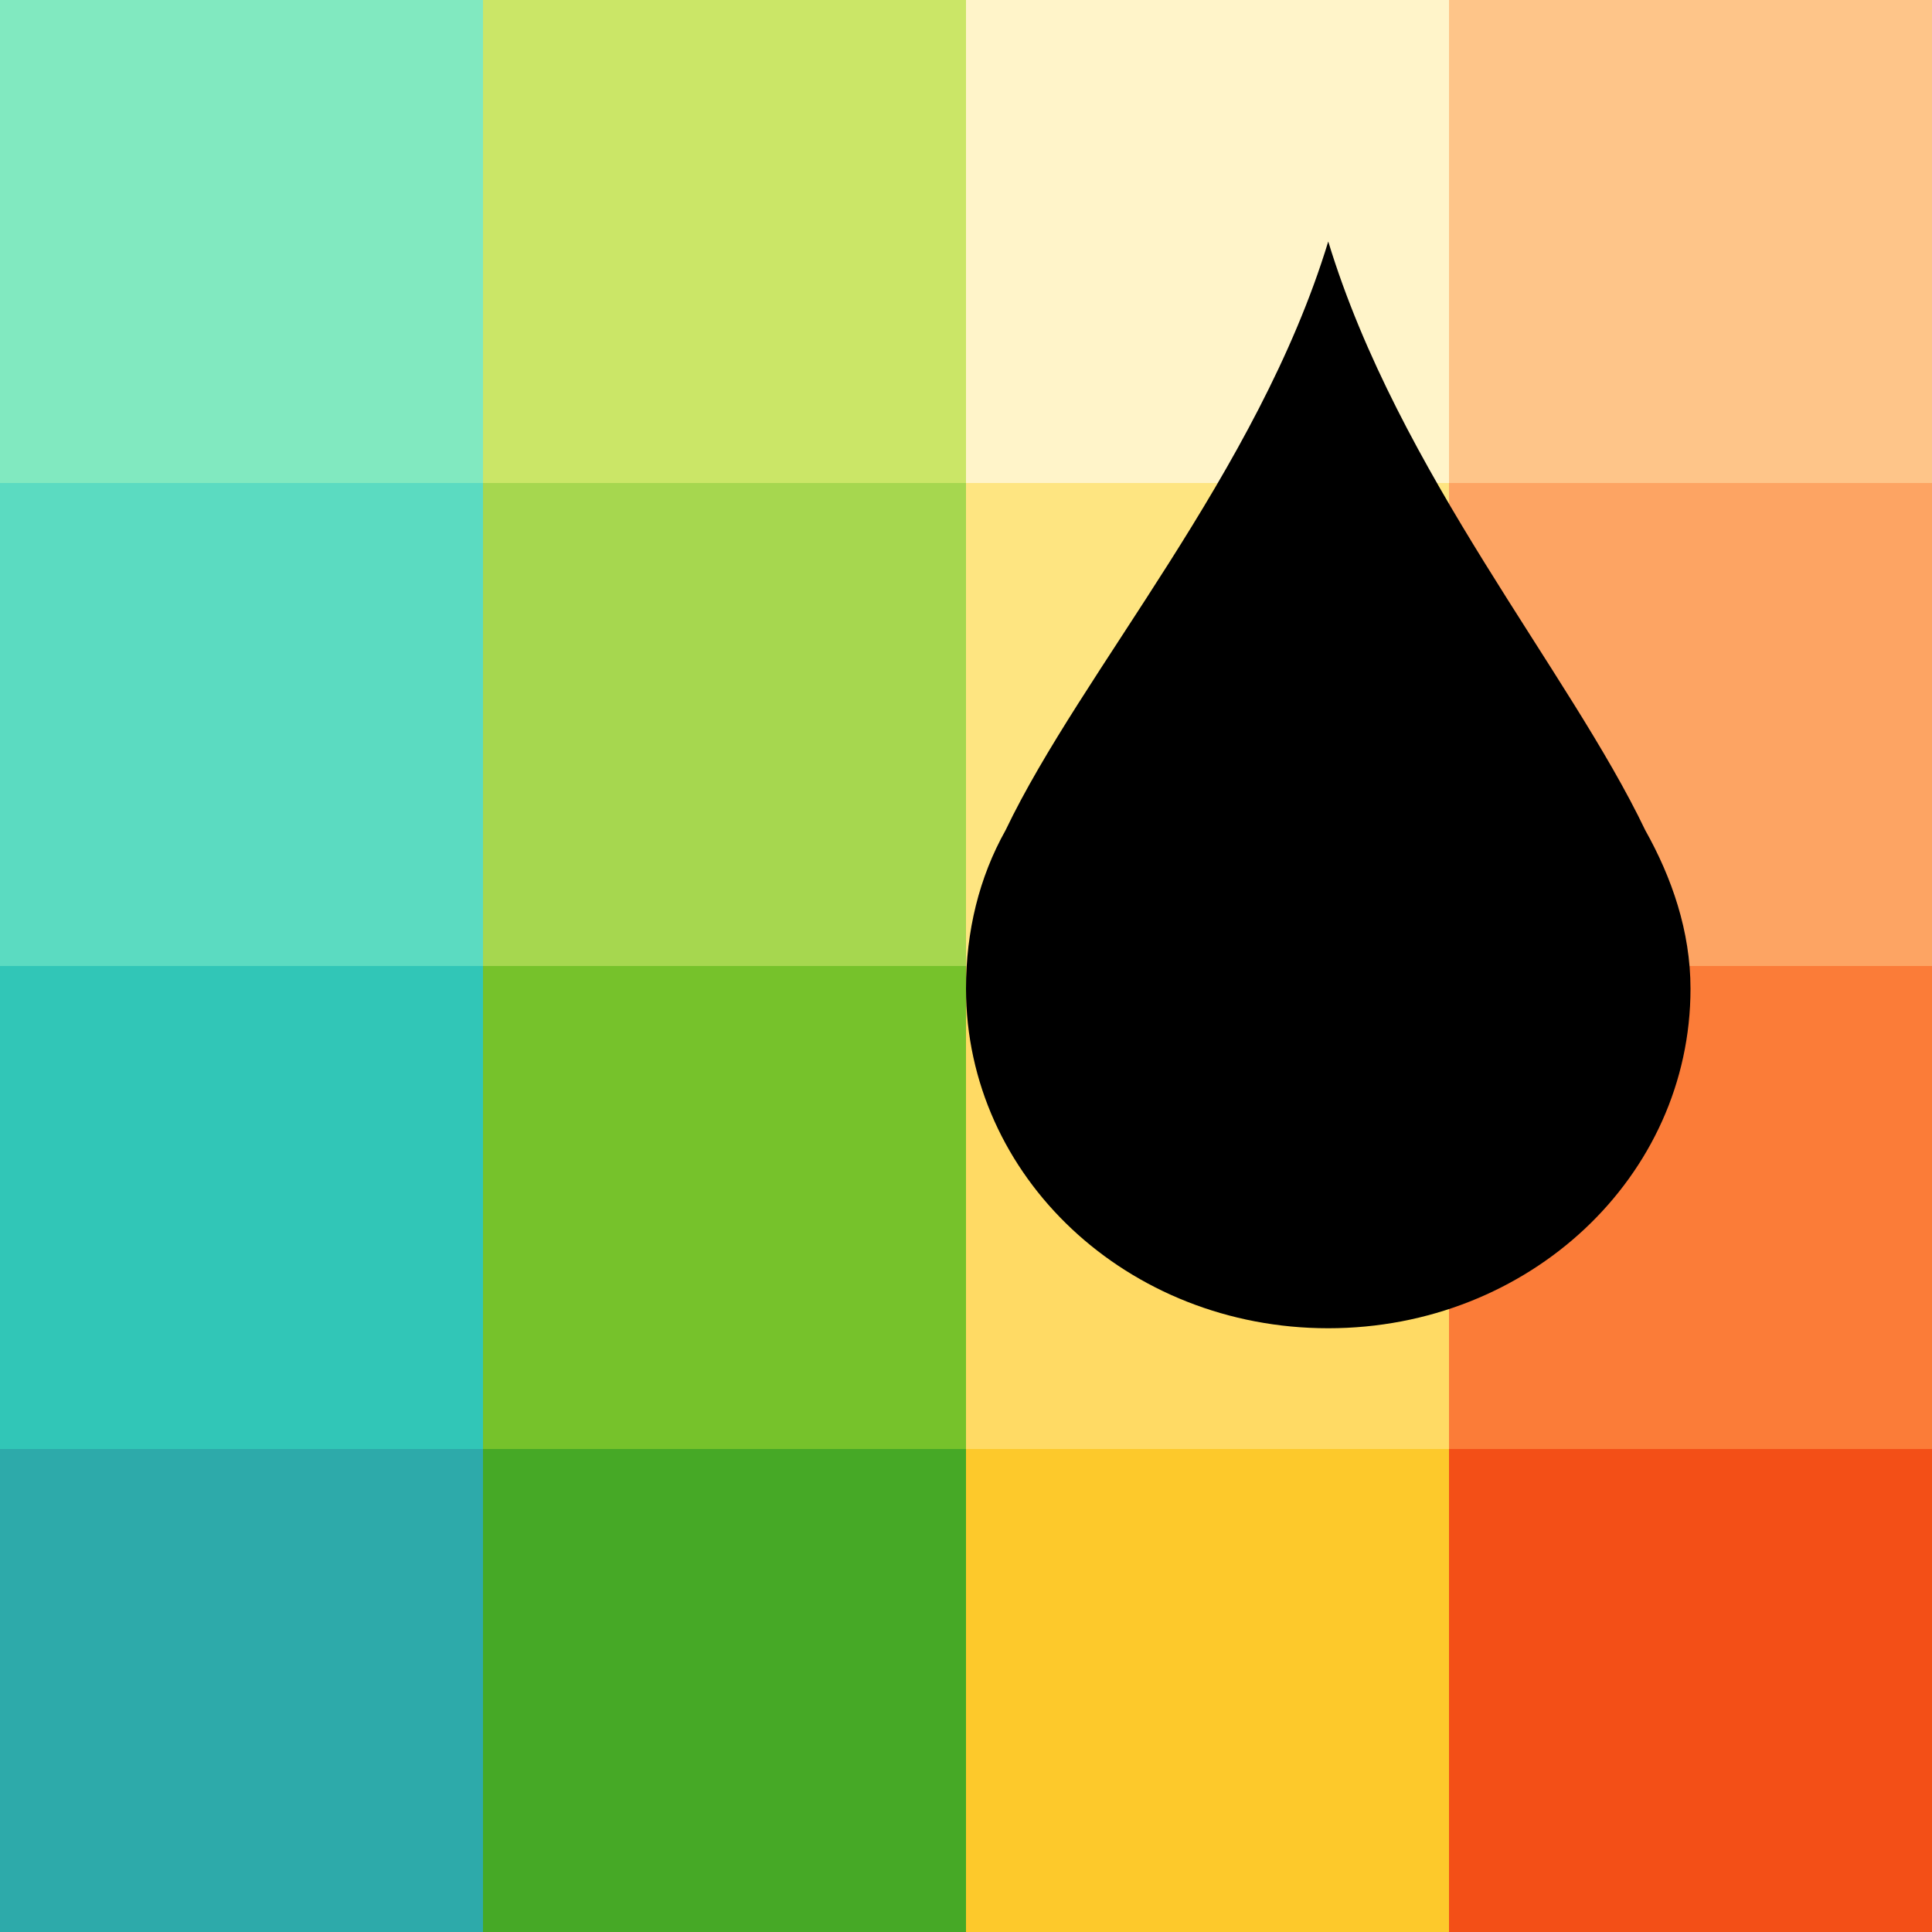
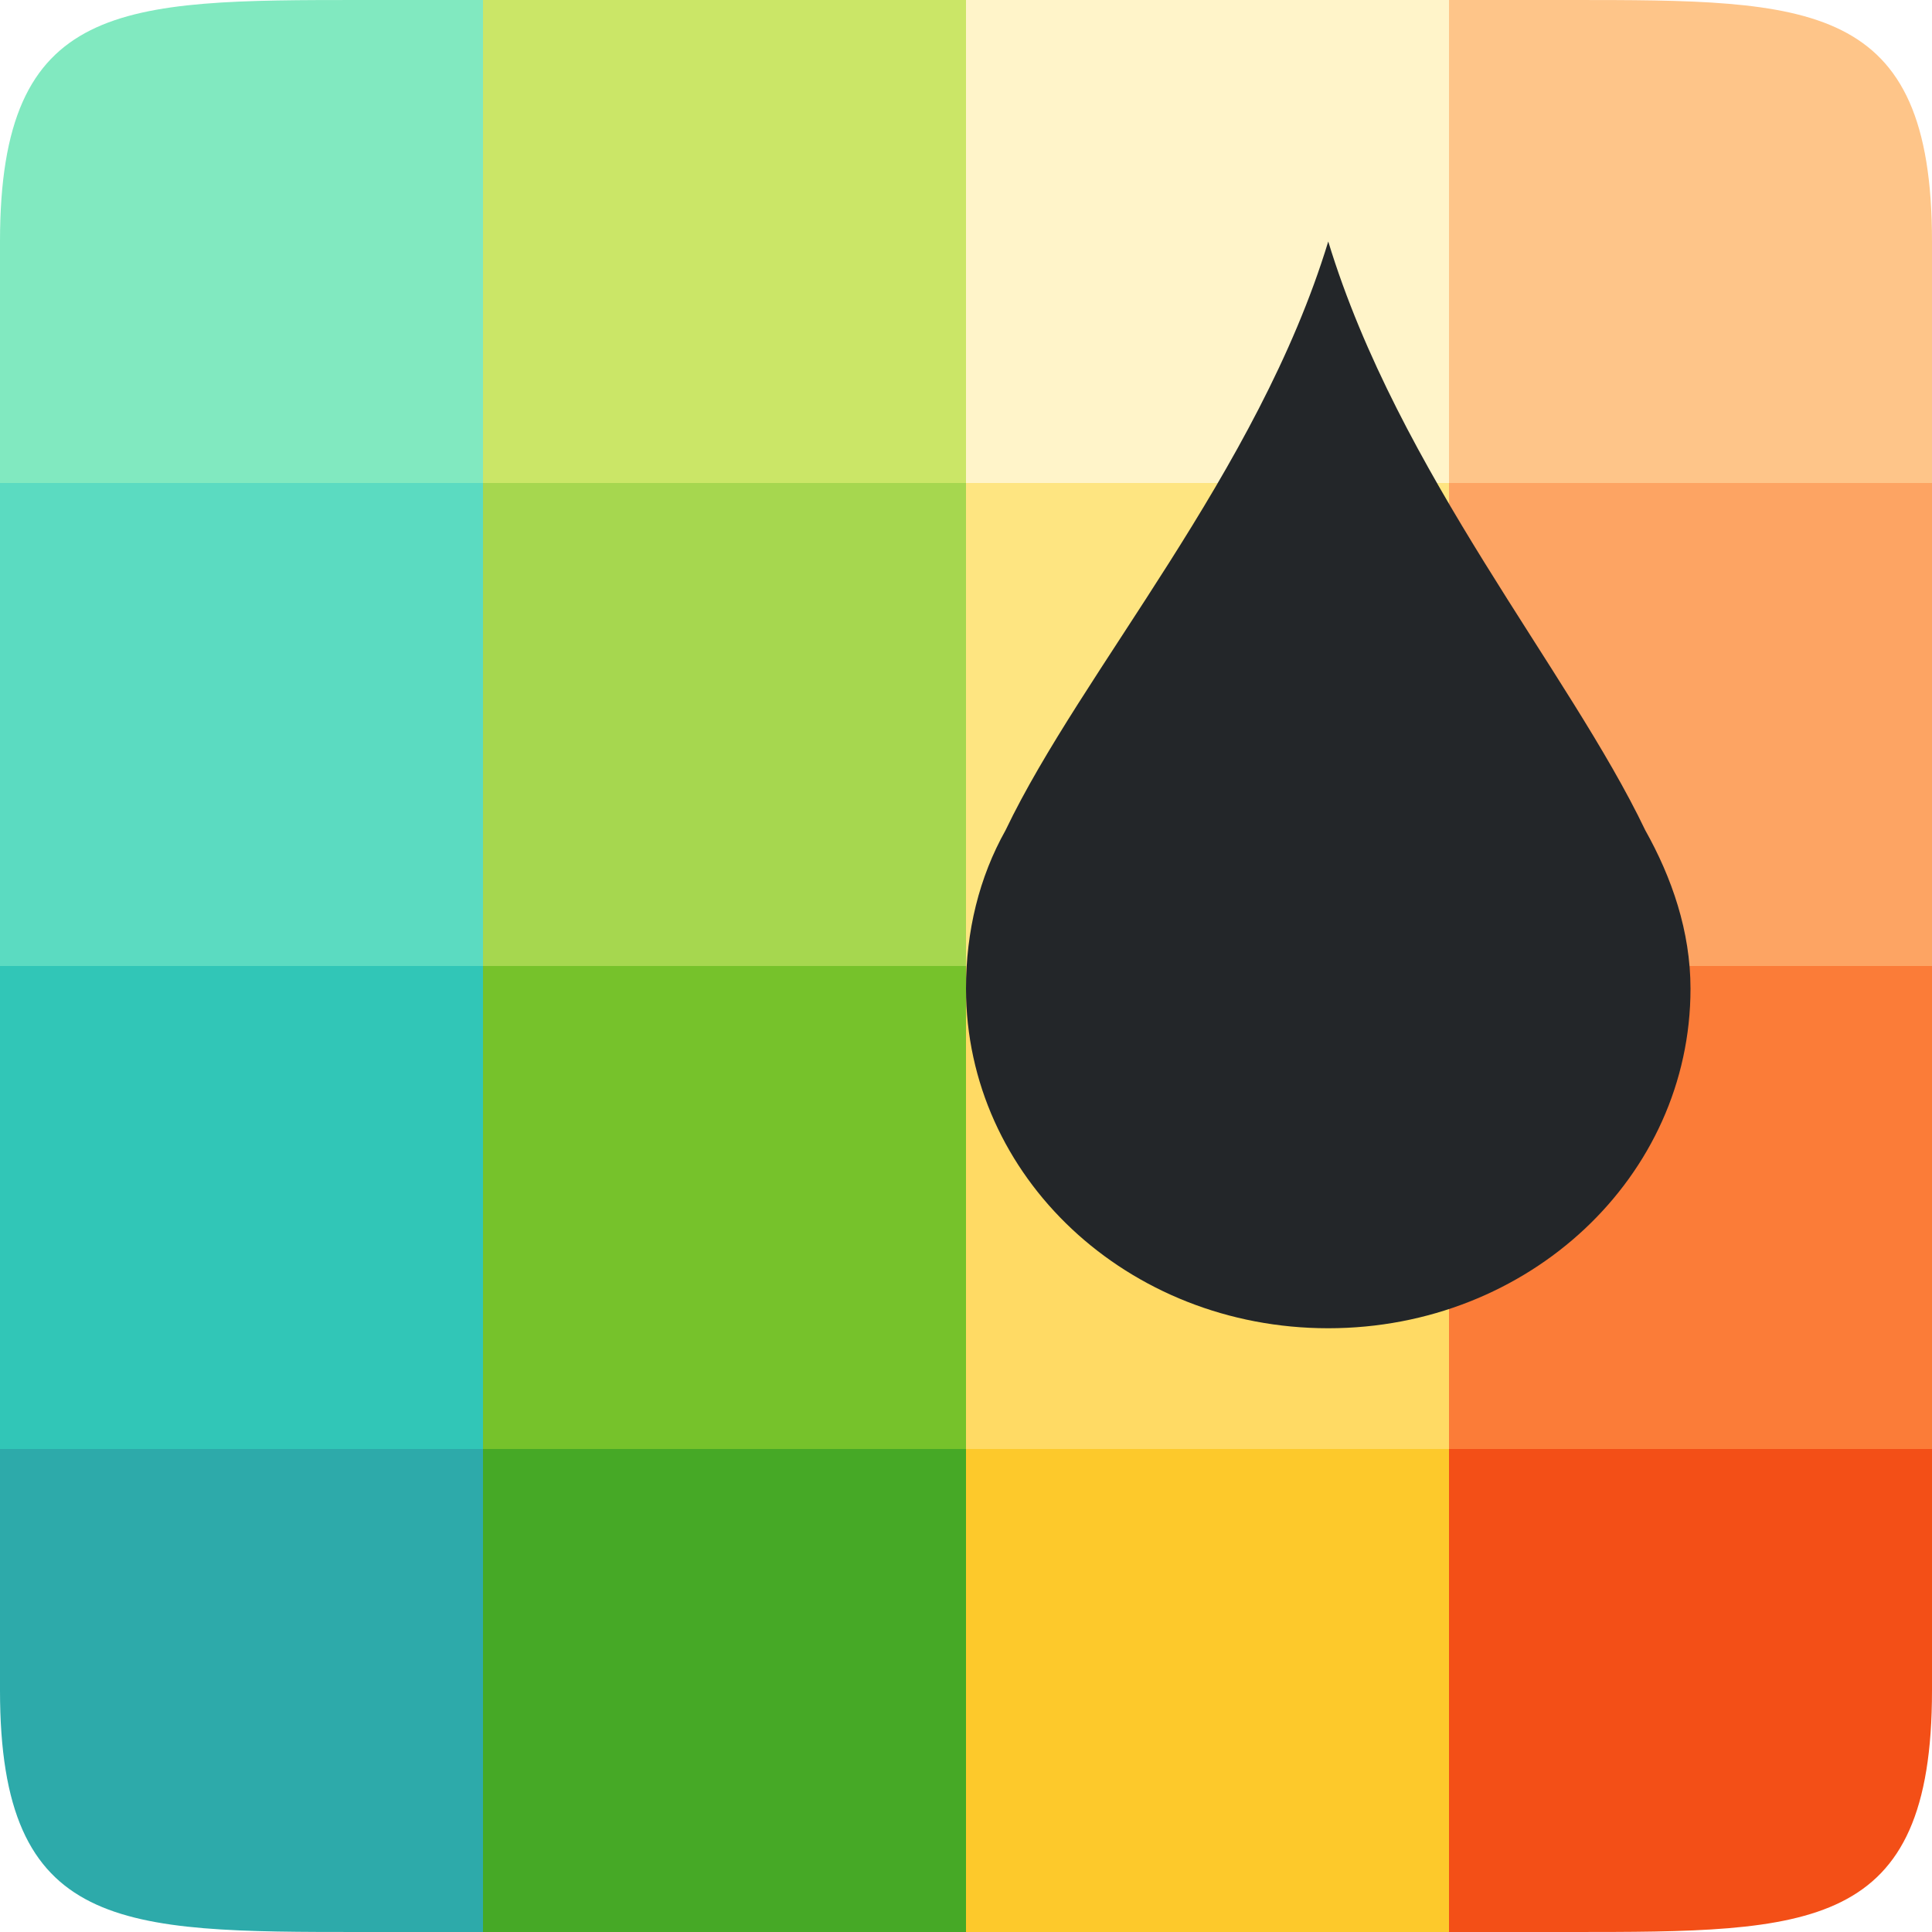
- <svg xmlns="http://www.w3.org/2000/svg" viewBox="0 0 16 16">/&gt;<path fill="#2daaaa" d="M0 12h4v4H0z" />
+ <svg xmlns="http://www.w3.org/2000/svg" viewBox="0 0 16 16">/&gt;<path d="M0 12v2c0 2 1 2 3 2h1v-4H0z" fill="#2daaaa" />
  <path fill="#46a926" d="M4 12h4v4H4z" />
  <path fill="#fdc92b" d="M8 12h4v4H8z" />
-   <path fill="#f34f17" d="M12 12h4v4h-4z" />
+   <path d="M12 12v4h1c2 0 3 0 3-2v-2h-4z" fill="#f34f17" />
  <path fill="#31c6b7" d="M0 8h4v4H0z" />
  <path fill="#76c22b" d="M4 8h4v4H4z" />
  <path fill="#ffda64" d="M8 8h4v4H8z" />
  <path fill="#fb7c38" d="M12 8h4v4h-4z" />
  <path fill="#5bdbc1" d="M0 4h4v4H0z" />
  <path fill="#a6d74f" d="M4 4h4v4H4z" />
  <path fill="#fee581" d="M8 4h4v4H8z" />
  <path fill="#fda463" d="M12 4h4v4h-4z" />
-   <path fill="#81e9c0" d="M0 0h4v4H0z" />
+   <path d="M3 0C1 0 0 0 0 2v2h4V0H3z" fill="#81e9c0" />
  <path fill="#cbe667" d="M4 0h4v4H4z" />
  <path fill="#fff4c9" d="M8 0h4v4H8z" />
-   <path fill="#fec589" d="M12 0h4v4h-4z" />
-   <path d="M11 2c.584 1.915 1.995 3.557 2.625 4.875.22.392.375.837.375 1.313C14 9.745 12.662 11 11 11S8 9.746 8 8.187c0-.475.108-.92.328-1.312C8.958 5.557 10.416 3.915 11 2z" />
+   <path d="M12 0v4h4V2c0-2-1-2-3-2h-1z" fill="#fec589" />
+   <path d="M11 2c.584 1.915 1.995 3.557 2.625 4.875.22.392.375.837.375 1.313C14 9.745 12.662 11 11 11S8 9.746 8 8.187c0-.475.108-.92.328-1.312C8.958 5.557 10.416 3.915 11 2z" fill="#232629" />
</svg>
